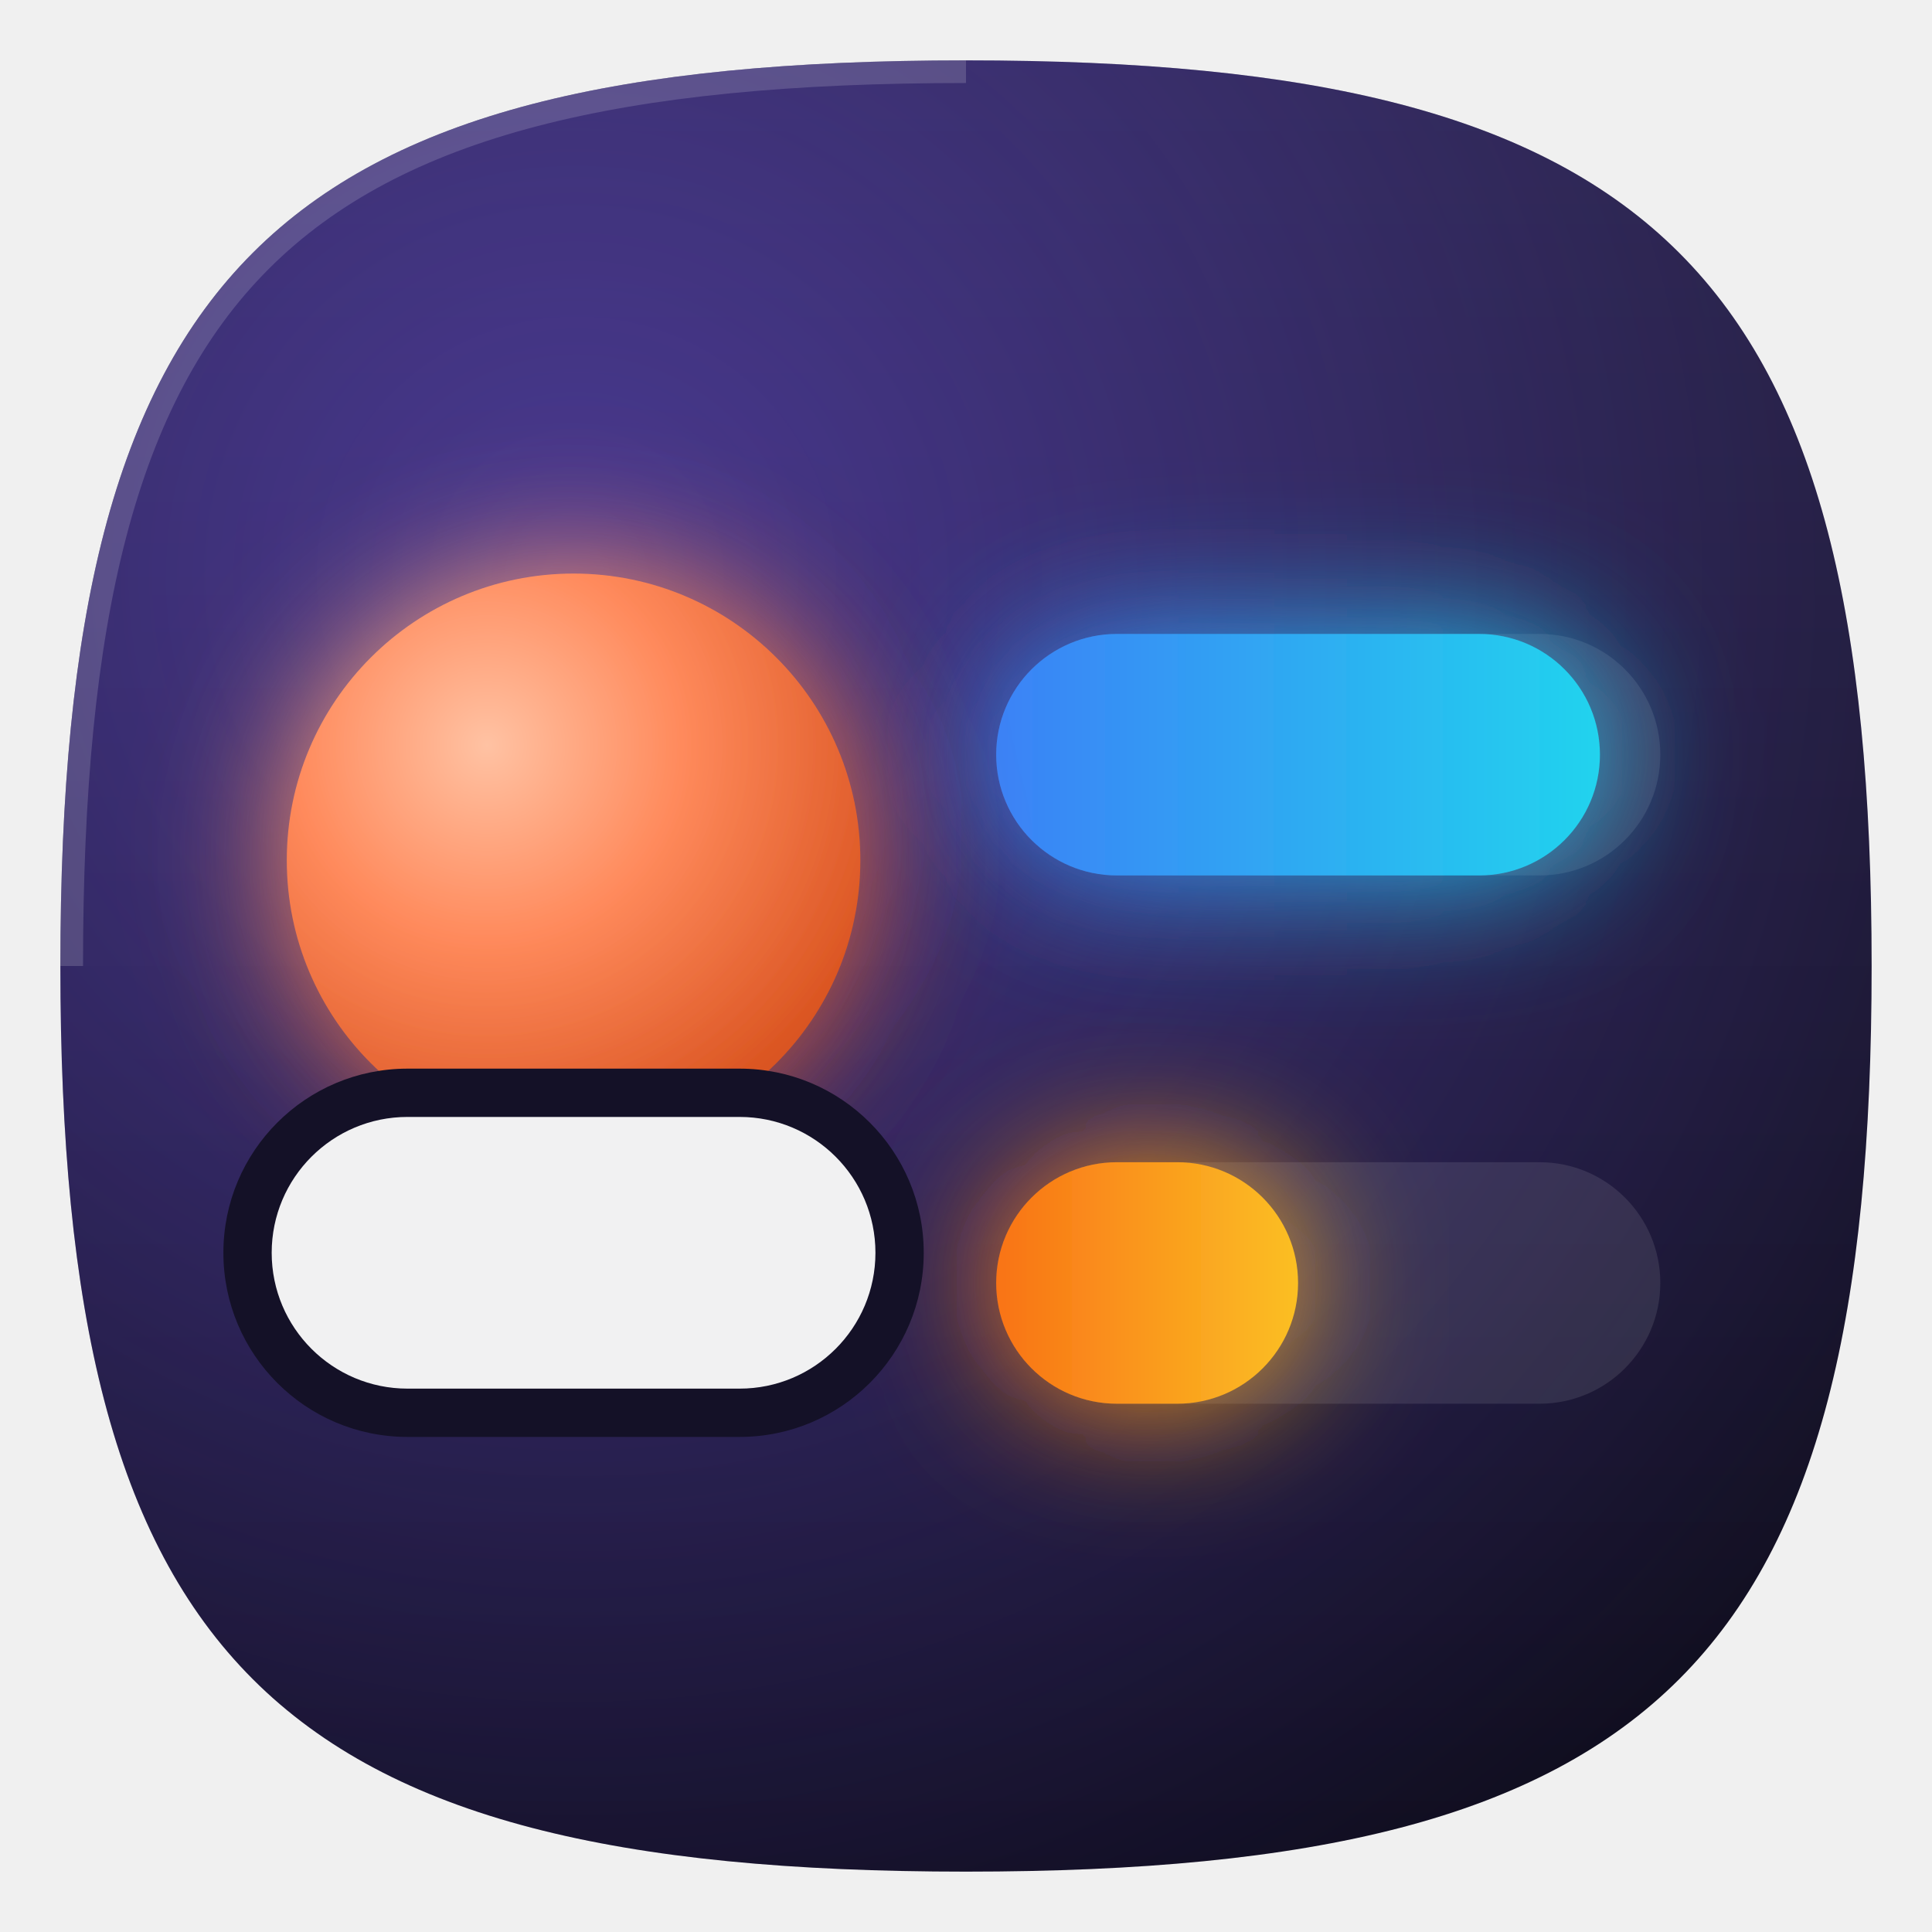
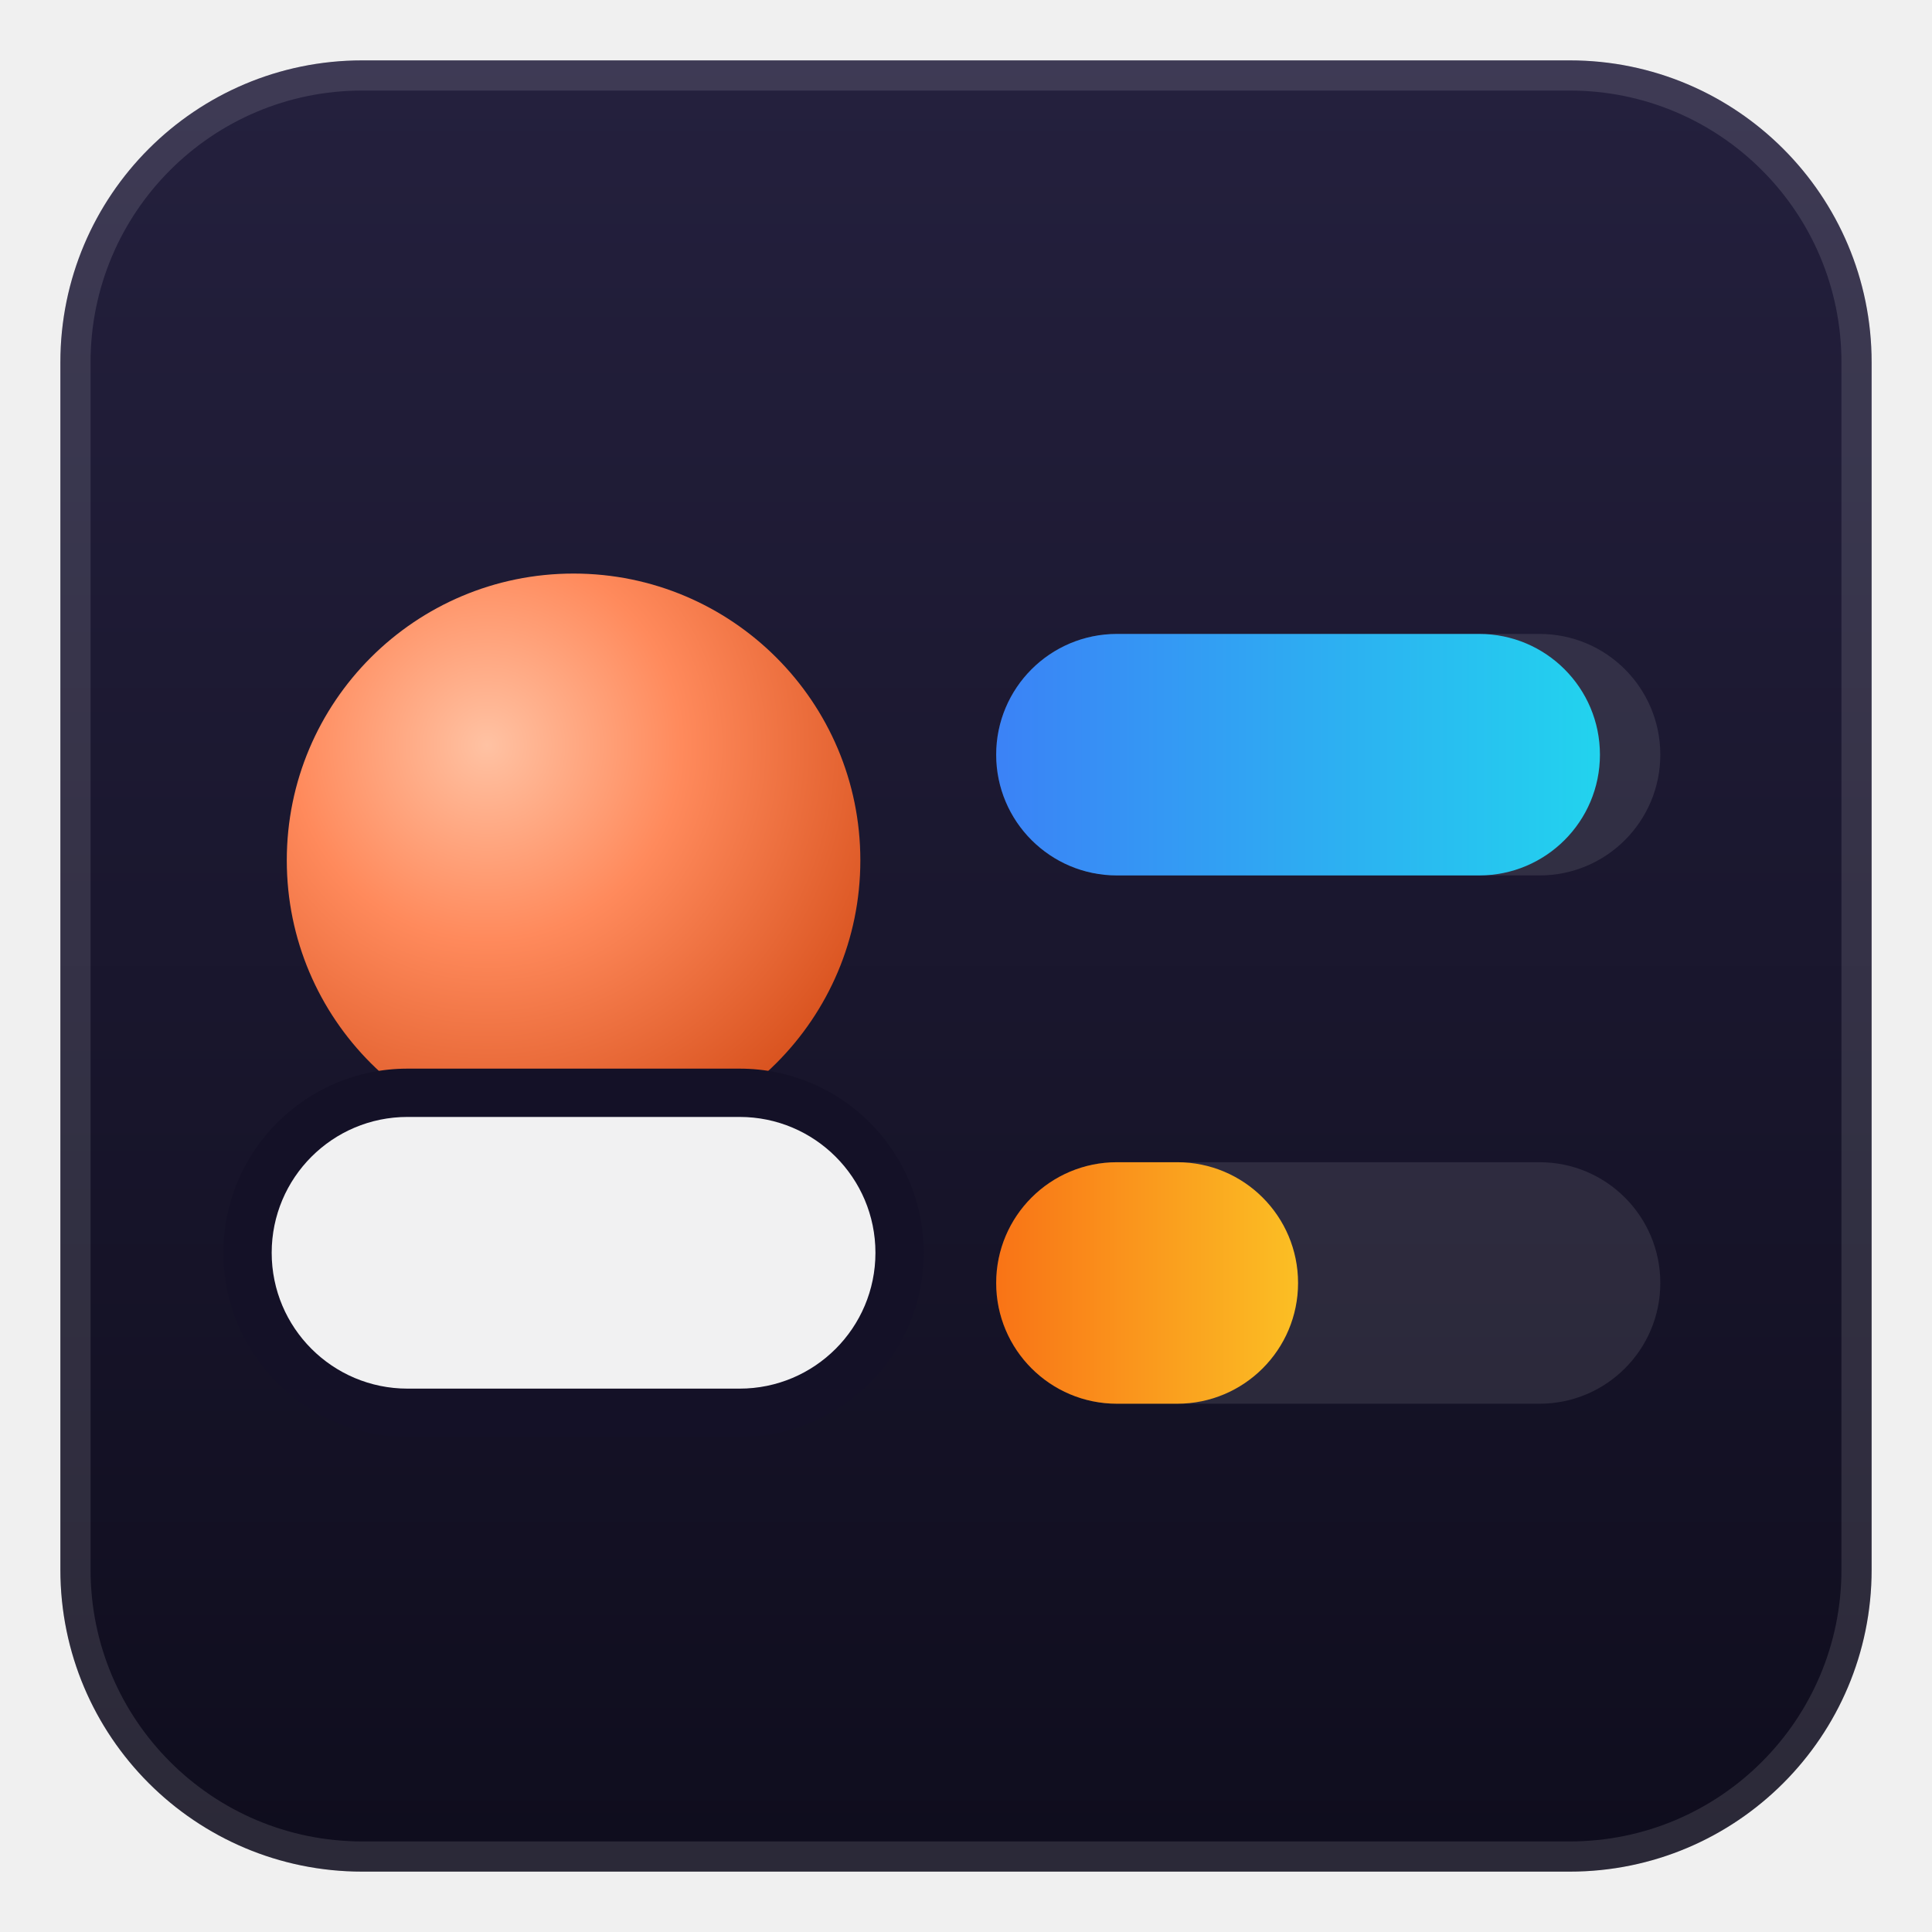
<svg xmlns="http://www.w3.org/2000/svg" viewBox="0 0 64 64" width="64" height="64">
  <defs>
    <clipPath id="sq">
-       <path d="M32 2C9 2 2 9 2 32s7 30 30 30 30-7 30-30S55 2 32 2Z" />
+       <rect x="2" y="2" width="60" height="60" rx="10" />
    </clipPath>
    <linearGradient id="bg" x1="0" y1="0" x2="0" y2="1">
      <stop offset="0" stop-color="#25213f" />
      <stop offset="1" stop-color="#0e0c1c" />
    </linearGradient>
-     <radialGradient id="halo" cx=".3" cy=".3" r=".8">
-       <stop offset="0" stop-color="#7c5cff" stop-opacity=".45" />
-       <stop offset="1" stop-color="#7c5cff" stop-opacity="0" />
-     </radialGradient>
    <radialGradient id="orb" cx=".35" cy=".3" r=".75">
      <stop offset="0" stop-color="#ffc2a3" />
      <stop offset=".45" stop-color="#ff8a5c" />
      <stop offset="1" stop-color="#d9531f" />
    </radialGradient>
    <linearGradient id="blue" x1="0" y1="0" x2="1" y2="0">
      <stop offset="0" stop-color="#3b82f6" />
      <stop offset="1" stop-color="#22d3ee" />
    </linearGradient>
    <linearGradient id="amber" x1="0" y1="0" x2="1" y2="0">
      <stop offset="0" stop-color="#f97316" />
      <stop offset="1" stop-color="#fbbf24" />
    </linearGradient>
-     <filter id="glow" x="-50%" y="-80%" width="200%" height="260%">
-       <feGaussianBlur stdDeviation="2.4" result="b" />
-       <feMerge>
-         <feMergeNode in="b" />
-         <feMergeNode in="SourceGraphic" />
-       </feMerge>
-     </filter>
  </defs>
  <g clip-path="url(#sq)">
    <rect width="64" height="64" fill="url(#bg)" />
-     <rect width="64" height="64" fill="url(#halo)" />
    <rect x="33" y="21" width="22" height="8" rx="4" fill="#ffffff" fill-opacity=".1" />
-     <rect x="33" y="21" width="20" height="8" rx="4" fill="url(#blue)" filter="url(#glow)" />
+     <rect x="33" y="21" width="20" height="8" rx="4" fill="url(#blue)" />
    <rect x="33" y="38.5" width="22" height="8" rx="4" fill="#ffffff" fill-opacity=".1" />
-     <rect x="33" y="38.5" width="10" height="8" rx="4" fill="url(#amber)" filter="url(#glow)" />
-     <circle cx="19" cy="28.5" r="9.5" fill="url(#orb)" filter="url(#glow)" />
+     <rect x="33" y="38.5" width="10" height="8" rx="4" fill="url(#amber)" />
+     <circle cx="19" cy="28.5" r="9.5" fill="url(#orb)" />
    <rect x="7.4" y="35.4" width="23.2" height="12.2" rx="6.1" fill="#141127" />
    <rect x="9" y="37" width="20" height="9" rx="4.5" fill="#ffffff" fill-opacity=".94" />
  </g>
-   <path d="M32 2C9 2 2 9 2 32" fill="none" stroke="#ffffff" stroke-opacity=".16" stroke-width="1.5" clip-path="url(#sq)" />
+   <rect x="2.5" y="2.5" width="59" height="59" rx="9.5" fill="none" stroke="#ffffff" stroke-opacity=".12" />
</svg>
